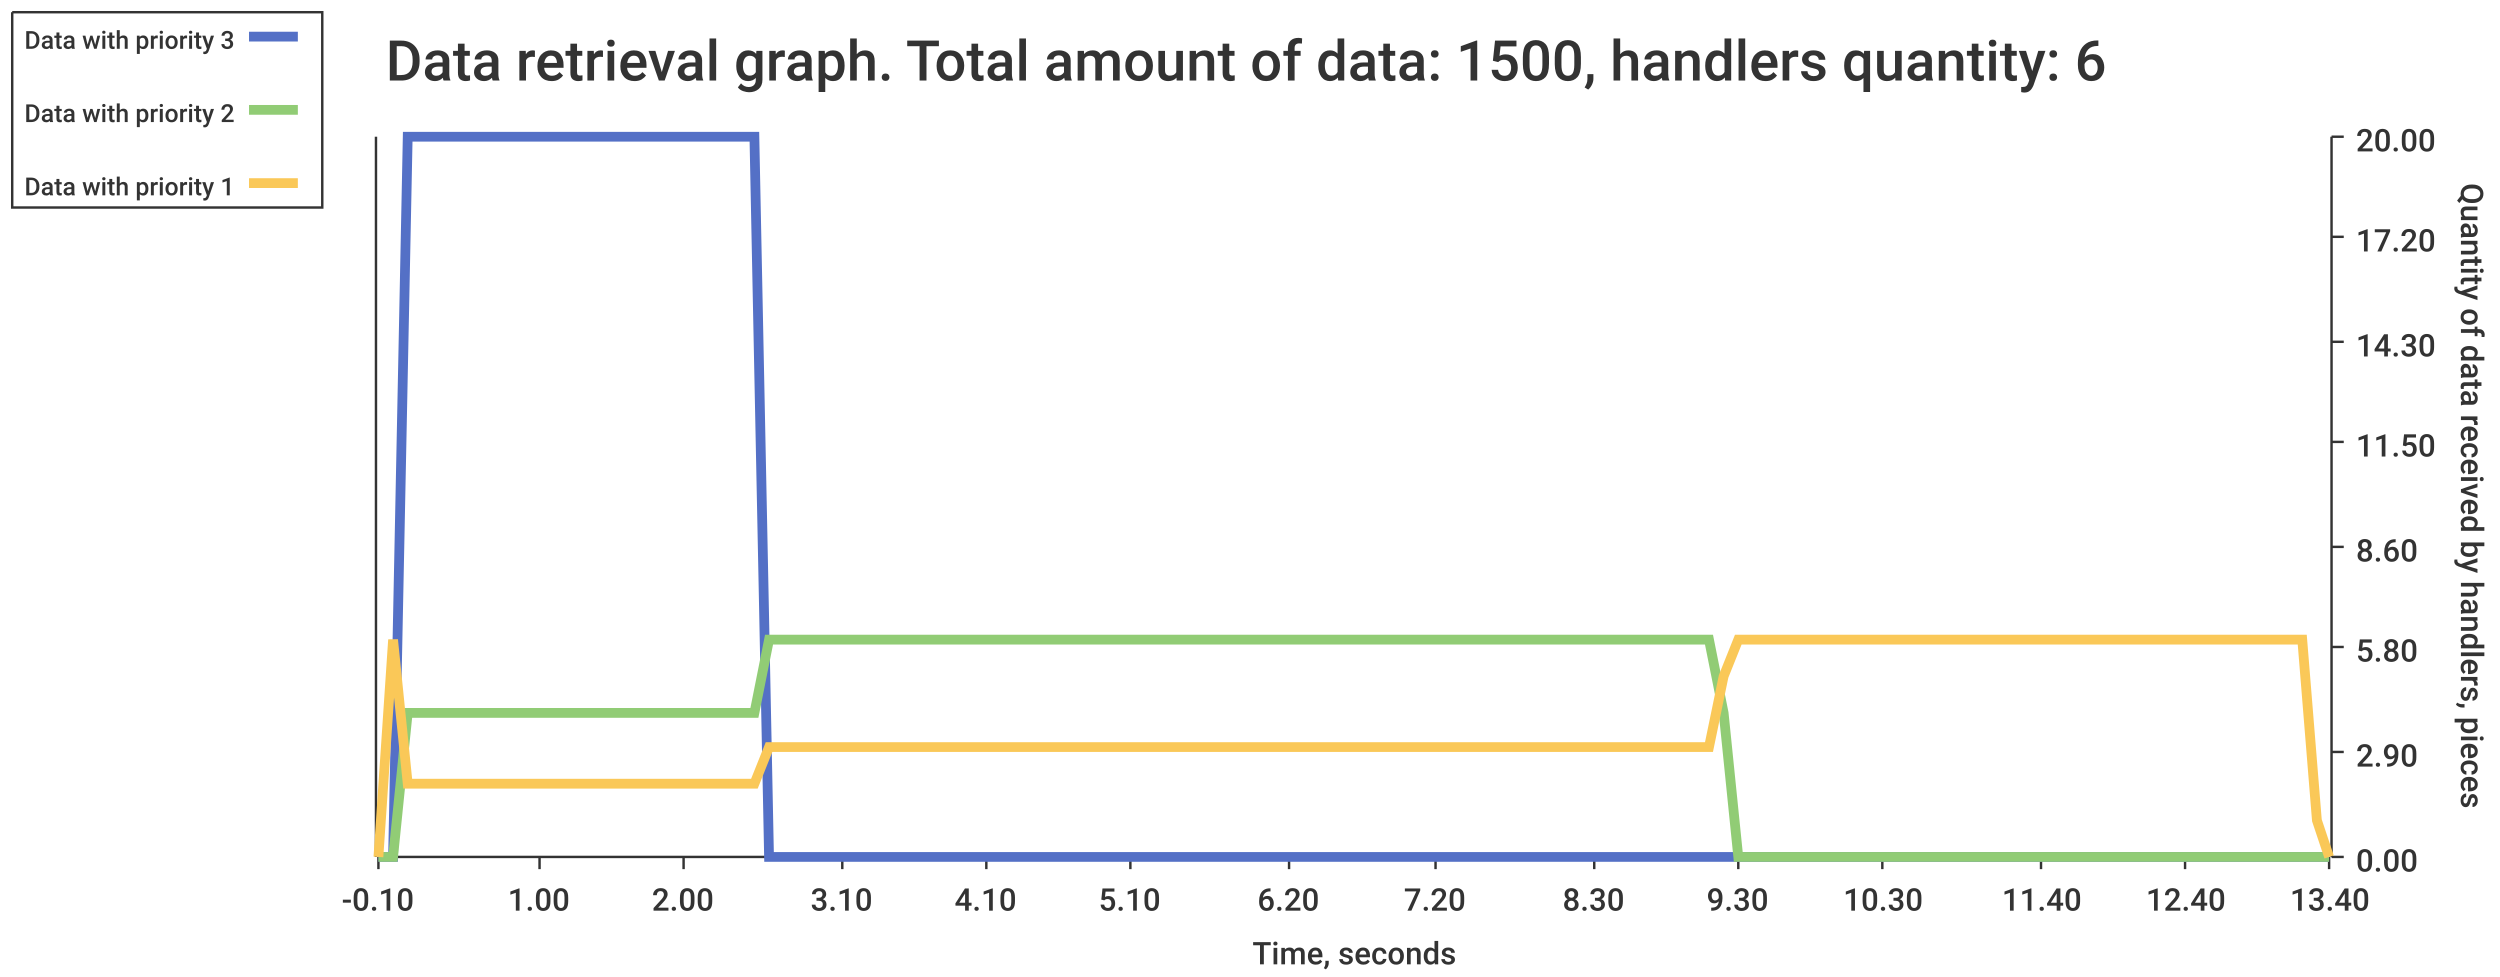
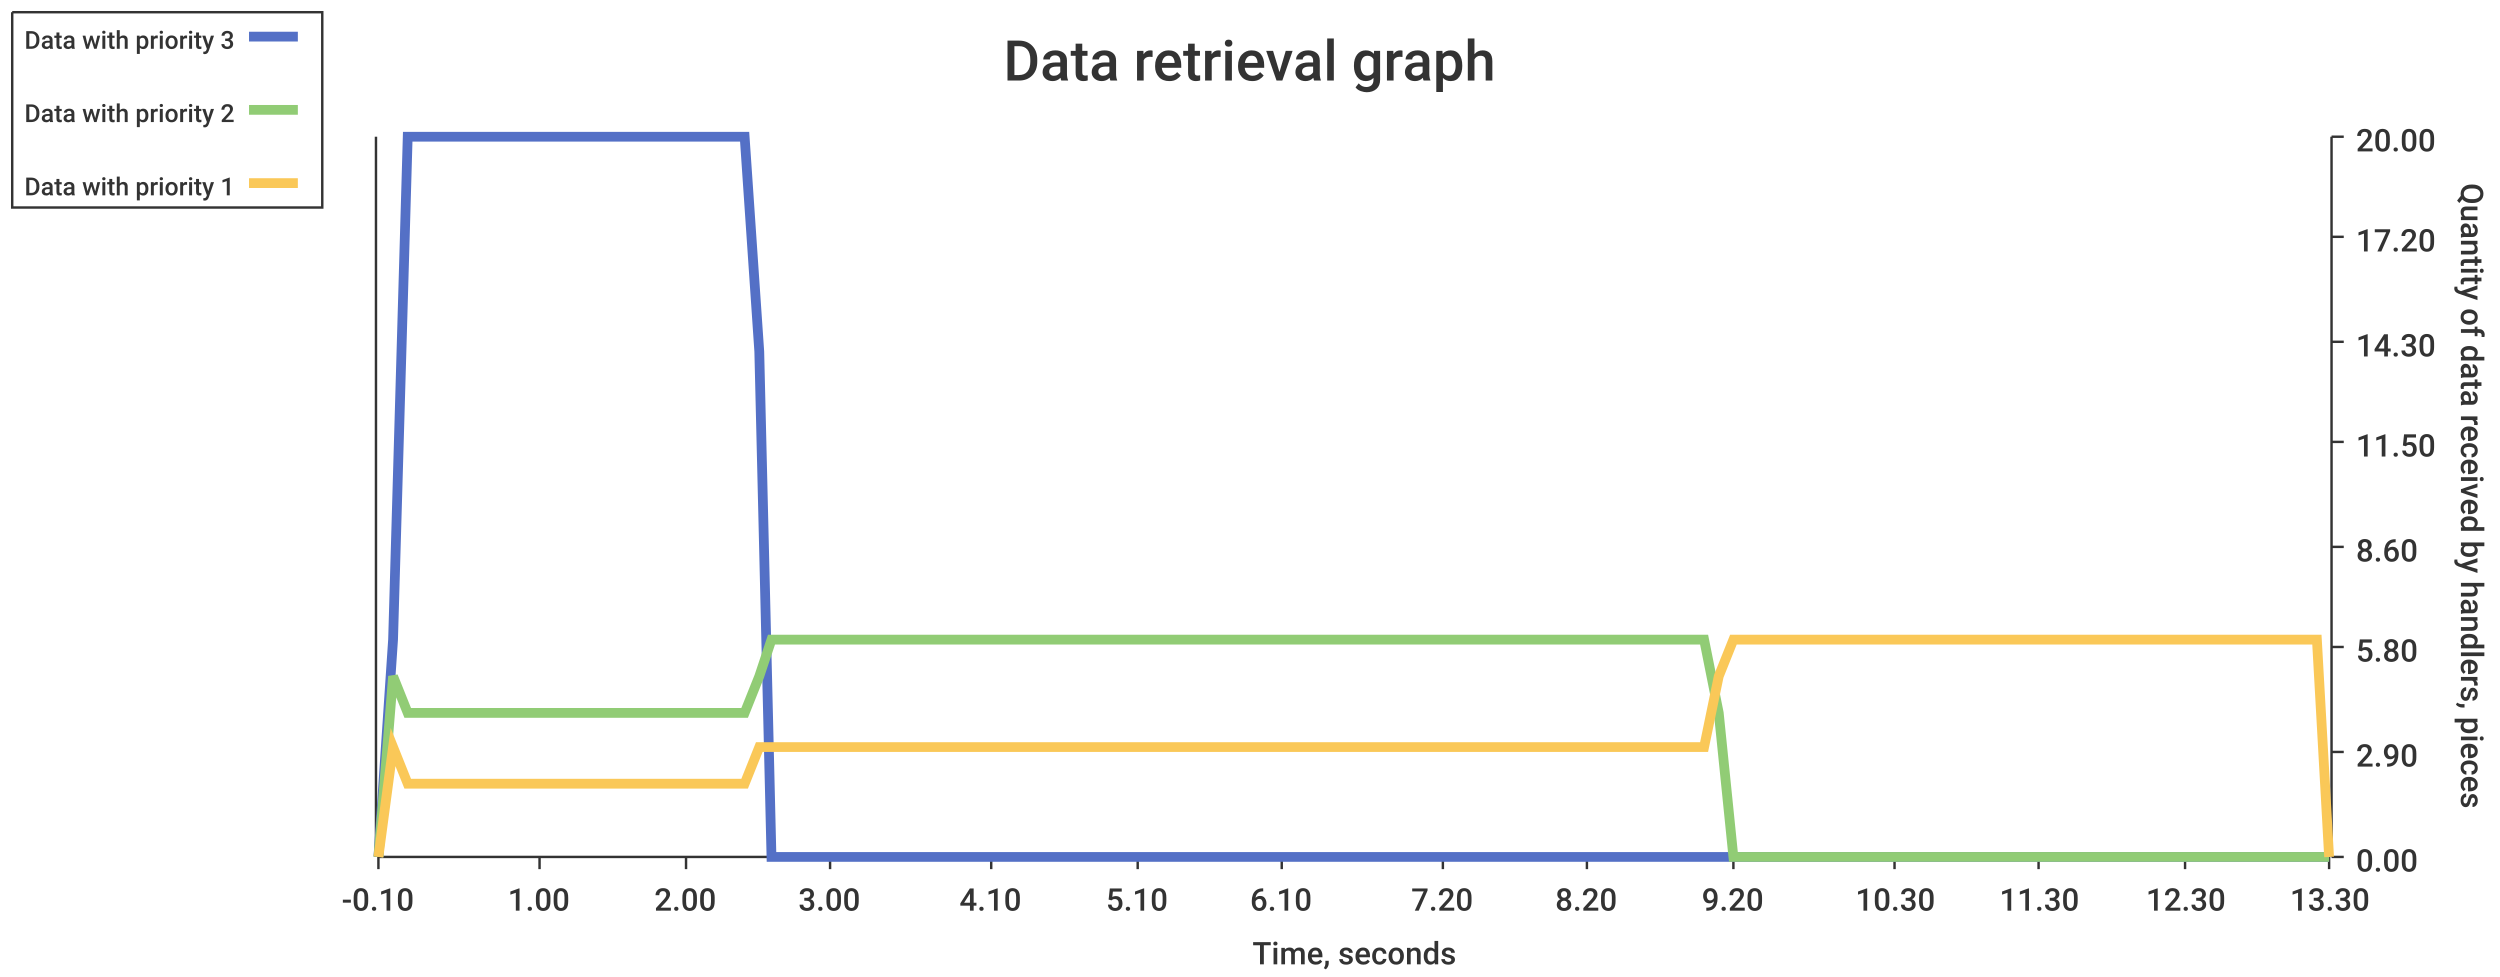
<svg xmlns="http://www.w3.org/2000/svg" width="1024" height="400">\n<path d="M 0 0 L 1024 0 L 1024 400 L 0 400 L 0 0" style="stroke-width:0;stroke:rgba(255,255,255,1.0);fill:rgba(1,1,1,0.0)" />
  <path d="M 155 56 L 954 56 L 954 351 L 155 351 L 155 56" style="stroke-width:0;stroke:rgba(255,255,255,1.0);fill:rgba(1,1,1,0.0)" />
  <path d="M 155 351 L 954 351" style="stroke-width:1;stroke:rgba(51,51,51,1.0);fill:none" />
  <path d="M 155 351 L 155 356" style="stroke-width:1;stroke:rgba(51,51,51,1.0);fill:none" />
  <text x="140" y="373" style="stroke-width:0;stroke:none;fill:rgba(51,51,51,1.0);font-size:12.8px;font-family:'Roboto Medium',sans-serif">-0.10</text>
  <path d="M 221 351 L 221 356" style="stroke-width:1;stroke:rgba(51,51,51,1.0);fill:none" />
  <text x="208" y="373" style="stroke-width:0;stroke:none;fill:rgba(51,51,51,1.0);font-size:12.8px;font-family:'Roboto Medium',sans-serif">1.00</text>
-   <path d="M 280 351 L 280 356" style="stroke-width:1;stroke:rgba(51,51,51,1.0);fill:none" />
-   <text x="267" y="373" style="stroke-width:0;stroke:none;fill:rgba(51,51,51,1.0);font-size:12.8px;font-family:'Roboto Medium',sans-serif">2.00</text>
-   <path d="M 345 351 L 345 356" style="stroke-width:1;stroke:rgba(51,51,51,1.0);fill:none" />
-   <text x="332" y="373" style="stroke-width:0;stroke:none;fill:rgba(51,51,51,1.0);font-size:12.8px;font-family:'Roboto Medium',sans-serif">3.10</text>
-   <path d="M 404 351 L 404 356" style="stroke-width:1;stroke:rgba(51,51,51,1.0);fill:none" />
-   <text x="391" y="373" style="stroke-width:0;stroke:none;fill:rgba(51,51,51,1.0);font-size:12.8px;font-family:'Roboto Medium',sans-serif">4.10</text>
-   <path d="M 463 351 L 463 356" style="stroke-width:1;stroke:rgba(51,51,51,1.0);fill:none" />
-   <text x="450" y="373" style="stroke-width:0;stroke:none;fill:rgba(51,51,51,1.0);font-size:12.8px;font-family:'Roboto Medium',sans-serif">5.10</text>
-   <path d="M 528 351 L 528 356" style="stroke-width:1;stroke:rgba(51,51,51,1.0);fill:none" />
-   <text x="515" y="373" style="stroke-width:0;stroke:none;fill:rgba(51,51,51,1.0);font-size:12.8px;font-family:'Roboto Medium',sans-serif">6.20</text>
-   <path d="M 588 351 L 588 356" style="stroke-width:1;stroke:rgba(51,51,51,1.0);fill:none" />
-   <text x="575" y="373" style="stroke-width:0;stroke:none;fill:rgba(51,51,51,1.0);font-size:12.8px;font-family:'Roboto Medium',sans-serif">7.20</text>
-   <path d="M 653 351 L 653 356" style="stroke-width:1;stroke:rgba(51,51,51,1.0);fill:none" />
-   <text x="640" y="373" style="stroke-width:0;stroke:none;fill:rgba(51,51,51,1.0);font-size:12.8px;font-family:'Roboto Medium',sans-serif">8.30</text>
-   <path d="M 712 351 L 712 356" style="stroke-width:1;stroke:rgba(51,51,51,1.0);fill:none" />
-   <text x="699" y="373" style="stroke-width:0;stroke:none;fill:rgba(51,51,51,1.0);font-size:12.8px;font-family:'Roboto Medium',sans-serif">9.30</text>
-   <path d="M 771 351 L 771 356" style="stroke-width:1;stroke:rgba(51,51,51,1.0);fill:none" />
-   <text x="755" y="373" style="stroke-width:0;stroke:none;fill:rgba(51,51,51,1.0);font-size:12.8px;font-family:'Roboto Medium',sans-serif">10.30</text>
-   <path d="M 836 351 L 836 356" style="stroke-width:1;stroke:rgba(51,51,51,1.0);fill:none" />
-   <text x="820" y="373" style="stroke-width:0;stroke:none;fill:rgba(51,51,51,1.0);font-size:12.8px;font-family:'Roboto Medium',sans-serif">11.40</text>
+   <path d="M 281 351 L 281 356" style="stroke-width:1;stroke:rgba(51,51,51,1.0);fill:none" />
+   <text x="268" y="373" style="stroke-width:0;stroke:none;fill:rgba(51,51,51,1.0);font-size:12.8px;font-family:'Roboto Medium',sans-serif">2.00</text>
+   <path d="M 340 351 L 340 356" style="stroke-width:1;stroke:rgba(51,51,51,1.0);fill:none" />
+   <text x="327" y="373" style="stroke-width:0;stroke:none;fill:rgba(51,51,51,1.0);font-size:12.8px;font-family:'Roboto Medium',sans-serif">3.00</text>
+   <path d="M 406 351 L 406 356" style="stroke-width:1;stroke:rgba(51,51,51,1.0);fill:none" />
+   <text x="393" y="373" style="stroke-width:0;stroke:none;fill:rgba(51,51,51,1.0);font-size:12.8px;font-family:'Roboto Medium',sans-serif">4.10</text>
+   <path d="M 466 351 L 466 356" style="stroke-width:1;stroke:rgba(51,51,51,1.0);fill:none" />
+   <text x="453" y="373" style="stroke-width:0;stroke:none;fill:rgba(51,51,51,1.0);font-size:12.8px;font-family:'Roboto Medium',sans-serif">5.10</text>
+   <path d="M 525 351 L 525 356" style="stroke-width:1;stroke:rgba(51,51,51,1.0);fill:none" />
+   <text x="512" y="373" style="stroke-width:0;stroke:none;fill:rgba(51,51,51,1.0);font-size:12.8px;font-family:'Roboto Medium',sans-serif">6.10</text>
+   <path d="M 591 351 L 591 356" style="stroke-width:1;stroke:rgba(51,51,51,1.0);fill:none" />
+   <text x="578" y="373" style="stroke-width:0;stroke:none;fill:rgba(51,51,51,1.0);font-size:12.8px;font-family:'Roboto Medium',sans-serif">7.20</text>
+   <path d="M 650 351 L 650 356" style="stroke-width:1;stroke:rgba(51,51,51,1.0);fill:none" />
+   <text x="637" y="373" style="stroke-width:0;stroke:none;fill:rgba(51,51,51,1.0);font-size:12.8px;font-family:'Roboto Medium',sans-serif">8.20</text>
+   <path d="M 710 351 L 710 356" style="stroke-width:1;stroke:rgba(51,51,51,1.0);fill:none" />
+   <text x="697" y="373" style="stroke-width:0;stroke:none;fill:rgba(51,51,51,1.0);font-size:12.8px;font-family:'Roboto Medium',sans-serif">9.20</text>
+   <path d="M 776 351 L 776 356" style="stroke-width:1;stroke:rgba(51,51,51,1.0);fill:none" />
+   <text x="760" y="373" style="stroke-width:0;stroke:none;fill:rgba(51,51,51,1.0);font-size:12.8px;font-family:'Roboto Medium',sans-serif">10.30</text>
+   <path d="M 835 351 L 835 356" style="stroke-width:1;stroke:rgba(51,51,51,1.0);fill:none" />
+   <text x="819" y="373" style="stroke-width:0;stroke:none;fill:rgba(51,51,51,1.0);font-size:12.8px;font-family:'Roboto Medium',sans-serif">11.30</text>
  <path d="M 895 351 L 895 356" style="stroke-width:1;stroke:rgba(51,51,51,1.0);fill:none" />
-   <text x="879" y="373" style="stroke-width:0;stroke:none;fill:rgba(51,51,51,1.0);font-size:12.8px;font-family:'Roboto Medium',sans-serif">12.40</text>
+   <text x="879" y="373" style="stroke-width:0;stroke:none;fill:rgba(51,51,51,1.0);font-size:12.8px;font-family:'Roboto Medium',sans-serif">12.30</text>
  <path d="M 954 351 L 954 356" style="stroke-width:1;stroke:rgba(51,51,51,1.0);fill:none" />
-   <text x="938" y="373" style="stroke-width:0;stroke:none;fill:rgba(51,51,51,1.0);font-size:12.8px;font-family:'Roboto Medium',sans-serif">13.40</text>
+   <text x="938" y="373" style="stroke-width:0;stroke:none;fill:rgba(51,51,51,1.0);font-size:12.8px;font-family:'Roboto Medium',sans-serif">13.30</text>
  <text x="513" y="395" style="stroke-width:0;stroke:none;fill:rgba(51,51,51,1.0);font-size:12.8px;font-family:'Roboto Medium',sans-serif">Time, seconds</text>
  <path d="M 221 351 L 221 56" style="stroke-width:0;stroke:none;fill:none" />
-   <path d="M 280 351 L 280 56" style="stroke-width:0;stroke:none;fill:none" />
-   <path d="M 345 351 L 345 56" style="stroke-width:0;stroke:none;fill:none" />
-   <path d="M 404 351 L 404 56" style="stroke-width:0;stroke:none;fill:none" />
-   <path d="M 463 351 L 463 56" style="stroke-width:0;stroke:none;fill:none" />
-   <path d="M 528 351 L 528 56" style="stroke-width:0;stroke:none;fill:none" />
-   <path d="M 588 351 L 588 56" style="stroke-width:0;stroke:none;fill:none" />
-   <path d="M 653 351 L 653 56" style="stroke-width:0;stroke:none;fill:none" />
-   <path d="M 712 351 L 712 56" style="stroke-width:0;stroke:none;fill:none" />
-   <path d="M 771 351 L 771 56" style="stroke-width:0;stroke:none;fill:none" />
-   <path d="M 836 351 L 836 56" style="stroke-width:0;stroke:none;fill:none" />
+   <path d="M 281 351 L 281 56" style="stroke-width:0;stroke:none;fill:none" />
+   <path d="M 340 351 L 340 56" style="stroke-width:0;stroke:none;fill:none" />
+   <path d="M 406 351 L 406 56" style="stroke-width:0;stroke:none;fill:none" />
+   <path d="M 466 351 L 466 56" style="stroke-width:0;stroke:none;fill:none" />
+   <path d="M 525 351 L 525 56" style="stroke-width:0;stroke:none;fill:none" />
+   <path d="M 591 351 L 591 56" style="stroke-width:0;stroke:none;fill:none" />
+   <path d="M 650 351 L 650 56" style="stroke-width:0;stroke:none;fill:none" />
+   <path d="M 710 351 L 710 56" style="stroke-width:0;stroke:none;fill:none" />
+   <path d="M 776 351 L 776 56" style="stroke-width:0;stroke:none;fill:none" />
+   <path d="M 835 351 L 835 56" style="stroke-width:0;stroke:none;fill:none" />
  <path d="M 895 351 L 895 56" style="stroke-width:0;stroke:none;fill:none" />
  <path d="M 955 351 L 955 56" style="stroke-width:1;stroke:rgba(51,51,51,1.0);fill:none" />
  <path d="M 955 351 L 960 351" style="stroke-width:1;stroke:rgba(51,51,51,1.0);fill:none" />
  <text x="965" y="357" style="stroke-width:0;stroke:none;fill:rgba(51,51,51,1.0);font-size:12.8px;font-family:'Roboto Medium',sans-serif">0.00</text>
  <path d="M 955 308 L 960 308" style="stroke-width:1;stroke:rgba(51,51,51,1.0);fill:none" />
  <text x="965" y="314" style="stroke-width:0;stroke:none;fill:rgba(51,51,51,1.0);font-size:12.8px;font-family:'Roboto Medium',sans-serif">2.90</text>
  <path d="M 955 265 L 960 265" style="stroke-width:1;stroke:rgba(51,51,51,1.0);fill:none" />
  <text x="965" y="271" style="stroke-width:0;stroke:none;fill:rgba(51,51,51,1.0);font-size:12.8px;font-family:'Roboto Medium',sans-serif">5.80</text>
  <path d="M 955 224 L 960 224" style="stroke-width:1;stroke:rgba(51,51,51,1.0);fill:none" />
  <text x="965" y="230" style="stroke-width:0;stroke:none;fill:rgba(51,51,51,1.0);font-size:12.8px;font-family:'Roboto Medium',sans-serif">8.60</text>
  <path d="M 955 181 L 960 181" style="stroke-width:1;stroke:rgba(51,51,51,1.0);fill:none" />
  <text x="965" y="187" style="stroke-width:0;stroke:none;fill:rgba(51,51,51,1.0);font-size:12.8px;font-family:'Roboto Medium',sans-serif">11.50</text>
  <path d="M 955 140 L 960 140" style="stroke-width:1;stroke:rgba(51,51,51,1.0);fill:none" />
  <text x="965" y="146" style="stroke-width:0;stroke:none;fill:rgba(51,51,51,1.0);font-size:12.8px;font-family:'Roboto Medium',sans-serif">14.30</text>
  <path d="M 955 97 L 960 97" style="stroke-width:1;stroke:rgba(51,51,51,1.0);fill:none" />
  <text x="965" y="103" style="stroke-width:0;stroke:none;fill:rgba(51,51,51,1.0);font-size:12.8px;font-family:'Roboto Medium',sans-serif">17.20</text>
  <path d="M 955 56 L 960 56" style="stroke-width:1;stroke:rgba(51,51,51,1.0);fill:none" />
  <text x="965" y="62" style="stroke-width:0;stroke:none;fill:rgba(51,51,51,1.0);font-size:12.8px;font-family:'Roboto Medium',sans-serif">20.00</text>
  <text x="1008" y="75" style="stroke-width:0;stroke:none;fill:rgba(51,51,51,1.0);font-size:12.8px;font-family:'Roboto Medium',sans-serif" transform="rotate(90.00,1008,75)">Quantity of data received by handlers, pieces</text>
  <path d="M 155 351 L 954 351" style="stroke-width:0;stroke:none;fill:none" />
  <path d="M 155 308 L 954 308" style="stroke-width:0;stroke:none;fill:none" />
  <path d="M 155 265 L 954 265" style="stroke-width:0;stroke:none;fill:none" />
  <path d="M 155 224 L 954 224" style="stroke-width:0;stroke:none;fill:none" />
  <path d="M 155 181 L 954 181" style="stroke-width:0;stroke:none;fill:none" />
  <path d="M 155 140 L 954 140" style="stroke-width:0;stroke:none;fill:none" />
  <path d="M 155 97 L 954 97" style="stroke-width:0;stroke:none;fill:none" />
  <path d="M 154 351 L 154 56" style="stroke-width:1;stroke:rgba(51,51,51,1.0);fill:none" />
  <path d="M 154 -9223372036854775457 L 149 -9223372036854775457" style="stroke-width:1;stroke:rgba(51,51,51,1.0);fill:none" />
  <text x="118" y="-9223372036854775451" style="stroke-width:0;stroke:none;fill:rgba(51,51,51,1.0);font-size:12.8px;font-family:'Roboto Medium',sans-serif">0.00</text>
  <path d="M 154 -9223372036854775457 L 149 -9223372036854775457" style="stroke-width:1;stroke:rgba(51,51,51,1.0);fill:none" />
  <text x="118" y="-9223372036854775451" style="stroke-width:0;stroke:none;fill:rgba(51,51,51,1.0);font-size:12.8px;font-family:'Roboto Medium',sans-serif">0.00</text>
  <path d="M 154 -9223372036854775457 L 149 -9223372036854775457" style="stroke-width:1;stroke:rgba(51,51,51,1.0);fill:none" />
  <text x="118" y="-9223372036854775451" style="stroke-width:0;stroke:none;fill:rgba(51,51,51,1.0);font-size:12.8px;font-family:'Roboto Medium',sans-serif">0.00</text>
  <path d="M 154 -9223372036854775457 L 149 -9223372036854775457" style="stroke-width:1;stroke:rgba(51,51,51,1.0);fill:none" />
  <text x="118" y="-9223372036854775451" style="stroke-width:0;stroke:none;fill:rgba(51,51,51,1.0);font-size:12.8px;font-family:'Roboto Medium',sans-serif">0.00</text>
  <path d="M 154 -9223372036854775457 L 149 -9223372036854775457" style="stroke-width:1;stroke:rgba(51,51,51,1.0);fill:none" />
  <text x="118" y="-9223372036854775451" style="stroke-width:0;stroke:none;fill:rgba(51,51,51,1.0);font-size:12.8px;font-family:'Roboto Medium',sans-serif">0.00</text>
  <path d="M 154 -9223372036854775457 L 149 -9223372036854775457" style="stroke-width:1;stroke:rgba(51,51,51,1.0);fill:none" />
  <text x="118" y="-9223372036854775451" style="stroke-width:0;stroke:none;fill:rgba(51,51,51,1.0);font-size:12.8px;font-family:'Roboto Medium',sans-serif">0.00</text>
  <path d="M 154 -9223372036854775457 L 149 -9223372036854775457" style="stroke-width:1;stroke:rgba(51,51,51,1.0);fill:none" />
  <text x="118" y="-9223372036854775451" style="stroke-width:0;stroke:none;fill:rgba(51,51,51,1.0);font-size:12.8px;font-family:'Roboto Medium',sans-serif">0.00</text>
  <path d="M 154 -9223372036854775457 L 149 -9223372036854775457" style="stroke-width:1;stroke:rgba(51,51,51,1.0);fill:none" />
  <text x="118" y="-9223372036854775451" style="stroke-width:0;stroke:none;fill:rgba(51,51,51,1.0);font-size:12.8px;font-family:'Roboto Medium',sans-serif">0.00</text>
  <path d="M 155 -9223372036854775457 L 954 -9223372036854775457" style="stroke-width:0;stroke:none;fill:none" />
  <path d="M 155 -9223372036854775457 L 954 -9223372036854775457" style="stroke-width:0;stroke:none;fill:none" />
  <path d="M 155 -9223372036854775457 L 954 -9223372036854775457" style="stroke-width:0;stroke:none;fill:none" />
  <path d="M 155 -9223372036854775457 L 954 -9223372036854775457" style="stroke-width:0;stroke:none;fill:none" />
  <path d="M 155 -9223372036854775457 L 954 -9223372036854775457" style="stroke-width:0;stroke:none;fill:none" />
  <path d="M 155 -9223372036854775457 L 954 -9223372036854775457" style="stroke-width:0;stroke:none;fill:none" />
  <path d="M 155 -9223372036854775457 L 954 -9223372036854775457" style="stroke-width:0;stroke:none;fill:none" />
-   <path d="M 155 351 L 161 351 L 167 56 L 173 56 L 179 56 L 185 56 L 191 56 L 197 56 L 203 56 L 209 56 L 215 56 L 221 56 L 227 56 L 232 56 L 238 56 L 244 56 L 250 56 L 256 56 L 262 56 L 268 56 L 274 56 L 280 56 L 286 56 L 292 56 L 298 56 L 303 56 L 309 56 L 315 351 L 321 351 L 327 351 L 333 351 L 339 351 L 345 351 L 351 351 L 357 351 L 363 351 L 369 351 L 374 351 L 380 351 L 386 351 L 392 351 L 398 351 L 404 351 L 410 351 L 416 351 L 422 351 L 428 351 L 434 351 L 440 351 L 446 351 L 451 351 L 457 351 L 463 351 L 469 351 L 475 351 L 481 351 L 487 351 L 493 351 L 499 351 L 505 351 L 511 351 L 517 351 L 522 351 L 528 351 L 534 351 L 540 351 L 546 351 L 552 351 L 558 351 L 564 351 L 570 351 L 576 351 L 582 351 L 588 351 L 593 351 L 599 351 L 605 351 L 611 351 L 617 351 L 623 351 L 629 351 L 635 351 L 641 351 L 647 351 L 653 351 L 659 351 L 664 351 L 670 351 L 676 351 L 682 351 L 688 351 L 694 351 L 700 351 L 706 351 L 712 351 L 718 351 L 724 351 L 730 351 L 736 351 L 741 351 L 747 351 L 753 351 L 759 351 L 765 351 L 771 351 L 777 351 L 783 351 L 789 351 L 795 351 L 801 351 L 807 351 L 812 351 L 818 351 L 824 351 L 830 351 L 836 351 L 842 351 L 848 351 L 854 351 L 860 351 L 866 351 L 872 351 L 878 351 L 883 351 L 889 351 L 895 351 L 901 351 L 907 351 L 913 351 L 919 351 L 925 351 L 931 351 L 937 351 L 943 351 L 949 351 L 954 351" style="stroke-width:4;stroke:rgba(84,112,198,1.0);fill:none" />
-   <path d="M 155 351 L 161 351 L 167 292 L 173 292 L 179 292 L 185 292 L 191 292 L 197 292 L 203 292 L 209 292 L 215 292 L 221 292 L 227 292 L 232 292 L 238 292 L 244 292 L 250 292 L 256 292 L 262 292 L 268 292 L 274 292 L 280 292 L 286 292 L 292 292 L 298 292 L 303 292 L 309 292 L 315 262 L 321 262 L 327 262 L 333 262 L 339 262 L 345 262 L 351 262 L 357 262 L 363 262 L 369 262 L 374 262 L 380 262 L 386 262 L 392 262 L 398 262 L 404 262 L 410 262 L 416 262 L 422 262 L 428 262 L 434 262 L 440 262 L 446 262 L 451 262 L 457 262 L 463 262 L 469 262 L 475 262 L 481 262 L 487 262 L 493 262 L 499 262 L 505 262 L 511 262 L 517 262 L 522 262 L 528 262 L 534 262 L 540 262 L 546 262 L 552 262 L 558 262 L 564 262 L 570 262 L 576 262 L 582 262 L 588 262 L 593 262 L 599 262 L 605 262 L 611 262 L 617 262 L 623 262 L 629 262 L 635 262 L 641 262 L 647 262 L 653 262 L 659 262 L 664 262 L 670 262 L 676 262 L 682 262 L 688 262 L 694 262 L 700 262 L 706 292 L 712 351 L 718 351 L 724 351 L 730 351 L 736 351 L 741 351 L 747 351 L 753 351 L 759 351 L 765 351 L 771 351 L 777 351 L 783 351 L 789 351 L 795 351 L 801 351 L 807 351 L 812 351 L 818 351 L 824 351 L 830 351 L 836 351 L 842 351 L 848 351 L 854 351 L 860 351 L 866 351 L 872 351 L 878 351 L 883 351 L 889 351 L 895 351 L 901 351 L 907 351 L 913 351 L 919 351 L 925 351 L 931 351 L 937 351 L 943 351 L 949 351 L 954 351" style="stroke-width:4;stroke:rgba(145,204,117,1.0);fill:none" />
-   <path d="M 155 351 L 161 262 L 167 321 L 173 321 L 179 321 L 185 321 L 191 321 L 197 321 L 203 321 L 209 321 L 215 321 L 221 321 L 227 321 L 232 321 L 238 321 L 244 321 L 250 321 L 256 321 L 262 321 L 268 321 L 274 321 L 280 321 L 286 321 L 292 321 L 298 321 L 303 321 L 309 321 L 315 306 L 321 306 L 327 306 L 333 306 L 339 306 L 345 306 L 351 306 L 357 306 L 363 306 L 369 306 L 374 306 L 380 306 L 386 306 L 392 306 L 398 306 L 404 306 L 410 306 L 416 306 L 422 306 L 428 306 L 434 306 L 440 306 L 446 306 L 451 306 L 457 306 L 463 306 L 469 306 L 475 306 L 481 306 L 487 306 L 493 306 L 499 306 L 505 306 L 511 306 L 517 306 L 522 306 L 528 306 L 534 306 L 540 306 L 546 306 L 552 306 L 558 306 L 564 306 L 570 306 L 576 306 L 582 306 L 588 306 L 593 306 L 599 306 L 605 306 L 611 306 L 617 306 L 623 306 L 629 306 L 635 306 L 641 306 L 647 306 L 653 306 L 659 306 L 664 306 L 670 306 L 676 306 L 682 306 L 688 306 L 694 306 L 700 306 L 706 277 L 712 262 L 718 262 L 724 262 L 730 262 L 736 262 L 741 262 L 747 262 L 753 262 L 759 262 L 765 262 L 771 262 L 777 262 L 783 262 L 789 262 L 795 262 L 801 262 L 807 262 L 812 262 L 818 262 L 824 262 L 830 262 L 836 262 L 842 262 L 848 262 L 854 262 L 860 262 L 866 262 L 872 262 L 878 262 L 883 262 L 889 262 L 895 262 L 901 262 L 907 262 L 913 262 L 919 262 L 925 262 L 931 262 L 937 262 L 943 262 L 949 336 L 954 351" style="stroke-width:4;stroke:rgba(250,200,88,1.0);fill:none" />
-   <text x="158" y="33" style="stroke-width:0;stroke:none;fill:rgba(51,51,51,1.0);font-size:23.0px;font-family:'Roboto Medium',sans-serif">Data retrieval graph. Total amount of data: 1500, handlers quantity: 6</text>
+   <path d="M 155 351 L 161 262 L 167 56 L 173 56 L 179 56 L 185 56 L 191 56 L 197 56 L 203 56 L 209 56 L 215 56 L 221 56 L 227 56 L 233 56 L 239 56 L 245 56 L 251 56 L 257 56 L 263 56 L 269 56 L 275 56 L 281 56 L 287 56 L 293 56 L 299 56 L 305 56 L 311 144 L 316 351 L 322 351 L 328 351 L 334 351 L 340 351 L 346 351 L 352 351 L 358 351 L 364 351 L 370 351 L 376 351 L 382 351 L 388 351 L 394 351 L 400 351 L 406 351 L 412 351 L 418 351 L 424 351 L 430 351 L 436 351 L 442 351 L 448 351 L 454 351 L 460 351 L 466 351 L 472 351 L 477 351 L 483 351 L 489 351 L 495 351 L 501 351 L 507 351 L 513 351 L 519 351 L 525 351 L 531 351 L 537 351 L 543 351 L 549 351 L 555 351 L 561 351 L 567 351 L 573 351 L 579 351 L 585 351 L 591 351 L 597 351 L 603 351 L 609 351 L 615 351 L 621 351 L 627 351 L 633 351 L 638 351 L 644 351 L 650 351 L 656 351 L 662 351 L 668 351 L 674 351 L 680 351 L 686 351 L 692 351 L 698 351 L 704 351 L 710 351 L 716 351 L 722 351 L 728 351 L 734 351 L 740 351 L 746 351 L 752 351 L 758 351 L 764 351 L 770 351 L 776 351 L 782 351 L 788 351 L 794 351 L 799 351 L 805 351 L 811 351 L 817 351 L 823 351 L 829 351 L 835 351 L 841 351 L 847 351 L 853 351 L 859 351 L 865 351 L 871 351 L 877 351 L 883 351 L 889 351 L 895 351 L 901 351 L 907 351 L 913 351 L 919 351 L 925 351 L 931 351 L 937 351 L 943 351 L 949 351 L 954 351" style="stroke-width:4;stroke:rgba(84,112,198,1.0);fill:none" />
+   <path d="M 155 351 L 161 277 L 167 292 L 173 292 L 179 292 L 185 292 L 191 292 L 197 292 L 203 292 L 209 292 L 215 292 L 221 292 L 227 292 L 233 292 L 239 292 L 245 292 L 251 292 L 257 292 L 263 292 L 269 292 L 275 292 L 281 292 L 287 292 L 293 292 L 299 292 L 305 292 L 311 277 L 316 262 L 322 262 L 328 262 L 334 262 L 340 262 L 346 262 L 352 262 L 358 262 L 364 262 L 370 262 L 376 262 L 382 262 L 388 262 L 394 262 L 400 262 L 406 262 L 412 262 L 418 262 L 424 262 L 430 262 L 436 262 L 442 262 L 448 262 L 454 262 L 460 262 L 466 262 L 472 262 L 477 262 L 483 262 L 489 262 L 495 262 L 501 262 L 507 262 L 513 262 L 519 262 L 525 262 L 531 262 L 537 262 L 543 262 L 549 262 L 555 262 L 561 262 L 567 262 L 573 262 L 579 262 L 585 262 L 591 262 L 597 262 L 603 262 L 609 262 L 615 262 L 621 262 L 627 262 L 633 262 L 638 262 L 644 262 L 650 262 L 656 262 L 662 262 L 668 262 L 674 262 L 680 262 L 686 262 L 692 262 L 698 262 L 704 292 L 710 351 L 716 351 L 722 351 L 728 351 L 734 351 L 740 351 L 746 351 L 752 351 L 758 351 L 764 351 L 770 351 L 776 351 L 782 351 L 788 351 L 794 351 L 799 351 L 805 351 L 811 351 L 817 351 L 823 351 L 829 351 L 835 351 L 841 351 L 847 351 L 853 351 L 859 351 L 865 351 L 871 351 L 877 351 L 883 351 L 889 351 L 895 351 L 901 351 L 907 351 L 913 351 L 919 351 L 925 351 L 931 351 L 937 351 L 943 351 L 949 351 L 954 351" style="stroke-width:4;stroke:rgba(145,204,117,1.0);fill:none" />
+   <path d="M 155 351 L 161 306 L 167 321 L 173 321 L 179 321 L 185 321 L 191 321 L 197 321 L 203 321 L 209 321 L 215 321 L 221 321 L 227 321 L 233 321 L 239 321 L 245 321 L 251 321 L 257 321 L 263 321 L 269 321 L 275 321 L 281 321 L 287 321 L 293 321 L 299 321 L 305 321 L 311 306 L 316 306 L 322 306 L 328 306 L 334 306 L 340 306 L 346 306 L 352 306 L 358 306 L 364 306 L 370 306 L 376 306 L 382 306 L 388 306 L 394 306 L 400 306 L 406 306 L 412 306 L 418 306 L 424 306 L 430 306 L 436 306 L 442 306 L 448 306 L 454 306 L 460 306 L 466 306 L 472 306 L 477 306 L 483 306 L 489 306 L 495 306 L 501 306 L 507 306 L 513 306 L 519 306 L 525 306 L 531 306 L 537 306 L 543 306 L 549 306 L 555 306 L 561 306 L 567 306 L 573 306 L 579 306 L 585 306 L 591 306 L 597 306 L 603 306 L 609 306 L 615 306 L 621 306 L 627 306 L 633 306 L 638 306 L 644 306 L 650 306 L 656 306 L 662 306 L 668 306 L 674 306 L 680 306 L 686 306 L 692 306 L 698 306 L 704 277 L 710 262 L 716 262 L 722 262 L 728 262 L 734 262 L 740 262 L 746 262 L 752 262 L 758 262 L 764 262 L 770 262 L 776 262 L 782 262 L 788 262 L 794 262 L 799 262 L 805 262 L 811 262 L 817 262 L 823 262 L 829 262 L 835 262 L 841 262 L 847 262 L 853 262 L 859 262 L 865 262 L 871 262 L 877 262 L 883 262 L 889 262 L 895 262 L 901 262 L 907 262 L 913 262 L 919 262 L 925 262 L 931 262 L 937 262 L 943 262 L 949 262 L 954 351" style="stroke-width:4;stroke:rgba(250,200,88,1.0);fill:none" />
+   <text x="411" y="33" style="stroke-width:0;stroke:none;fill:rgba(51,51,51,1.0);font-size:23.0px;font-family:'Roboto Medium',sans-serif">Data retrieval graph</text>
  <path d="M 5 5 L 132 5 L 132 85 L 5 85 L 5 5" style="stroke-width:1;stroke:rgba(51,51,51,1.0);fill:rgba(1,1,1,0.0)" />
  <text x="10" y="20" style="stroke-width:0;stroke:none;fill:rgba(51,51,51,1.0);font-size:10.2px;font-family:'Roboto Medium',sans-serif">Data with priority 3</text>
  <path d="M 102 15 L 122 15" style="stroke-width:4;stroke:rgba(84,112,198,1.0);fill:none" />
  <text x="10" y="50" style="stroke-width:0;stroke:none;fill:rgba(51,51,51,1.0);font-size:10.2px;font-family:'Roboto Medium',sans-serif">Data with priority 2</text>
  <path d="M 102 45 L 122 45" style="stroke-width:4;stroke:rgba(145,204,117,1.0);fill:none" />
  <text x="10" y="80" style="stroke-width:0;stroke:none;fill:rgba(51,51,51,1.0);font-size:10.2px;font-family:'Roboto Medium',sans-serif">Data with priority 1</text>
  <path d="M 102 75 L 122 75" style="stroke-width:4;stroke:rgba(250,200,88,1.0);fill:none" />
</svg>
